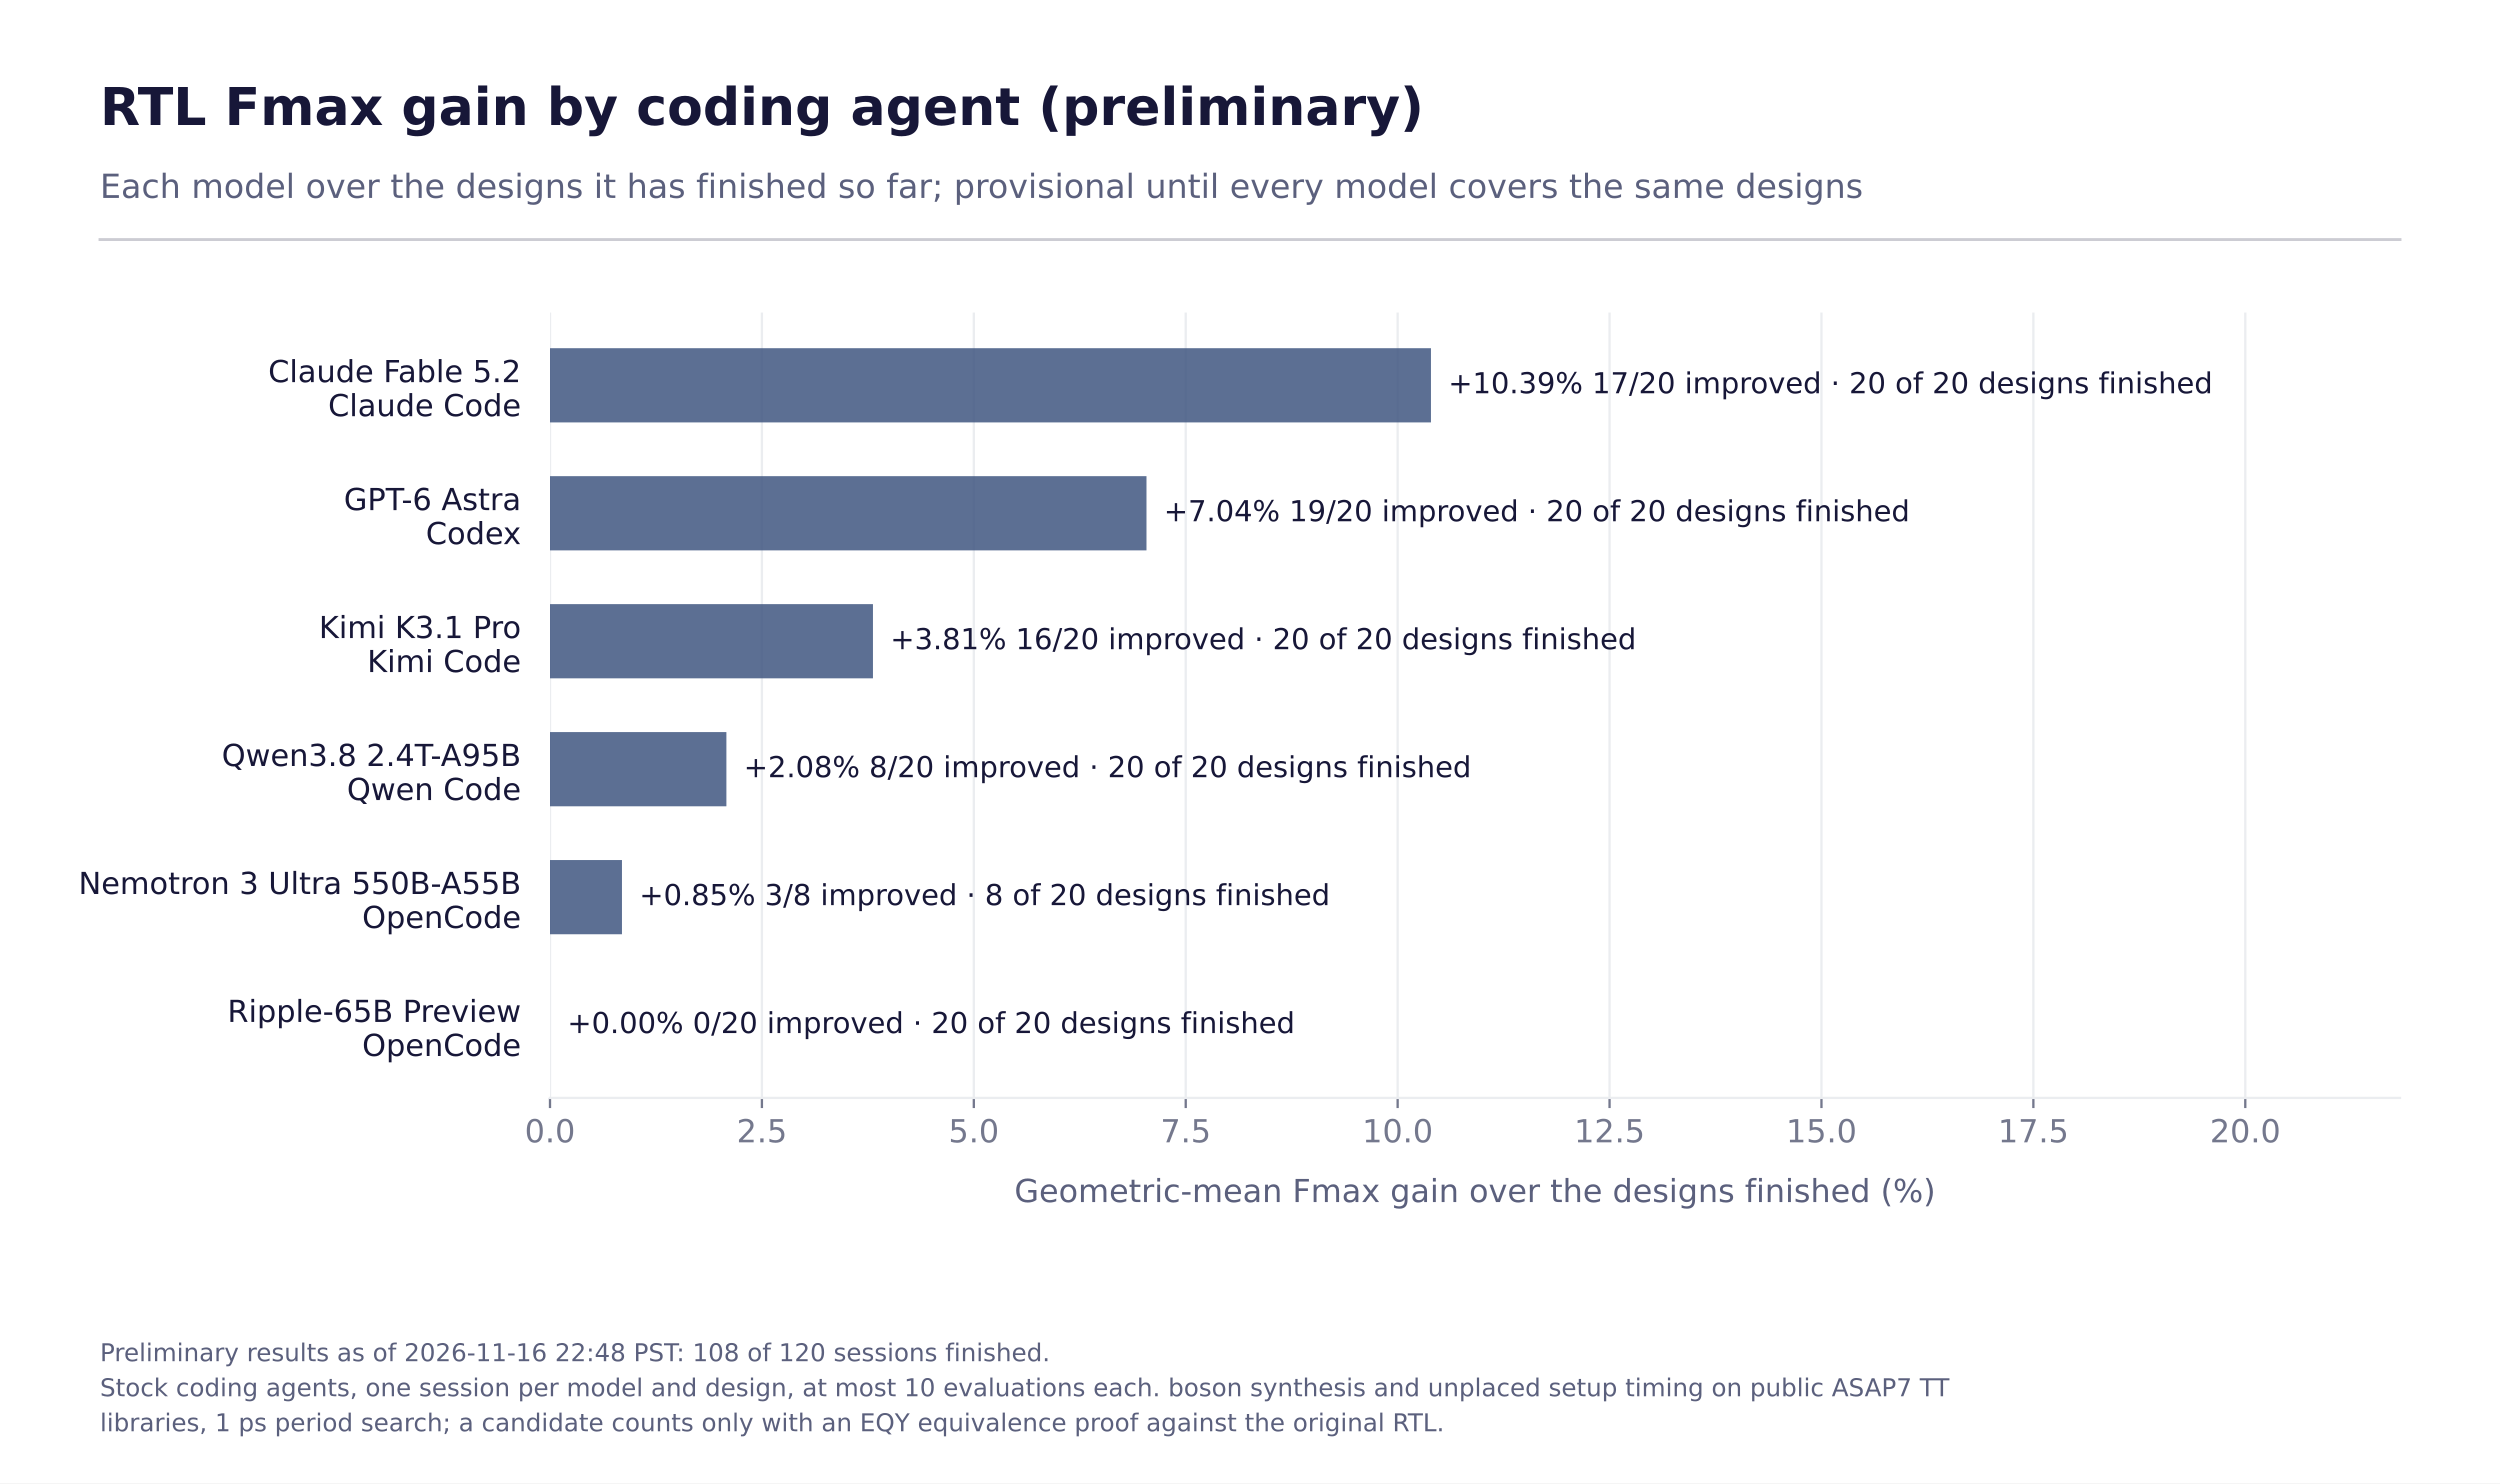
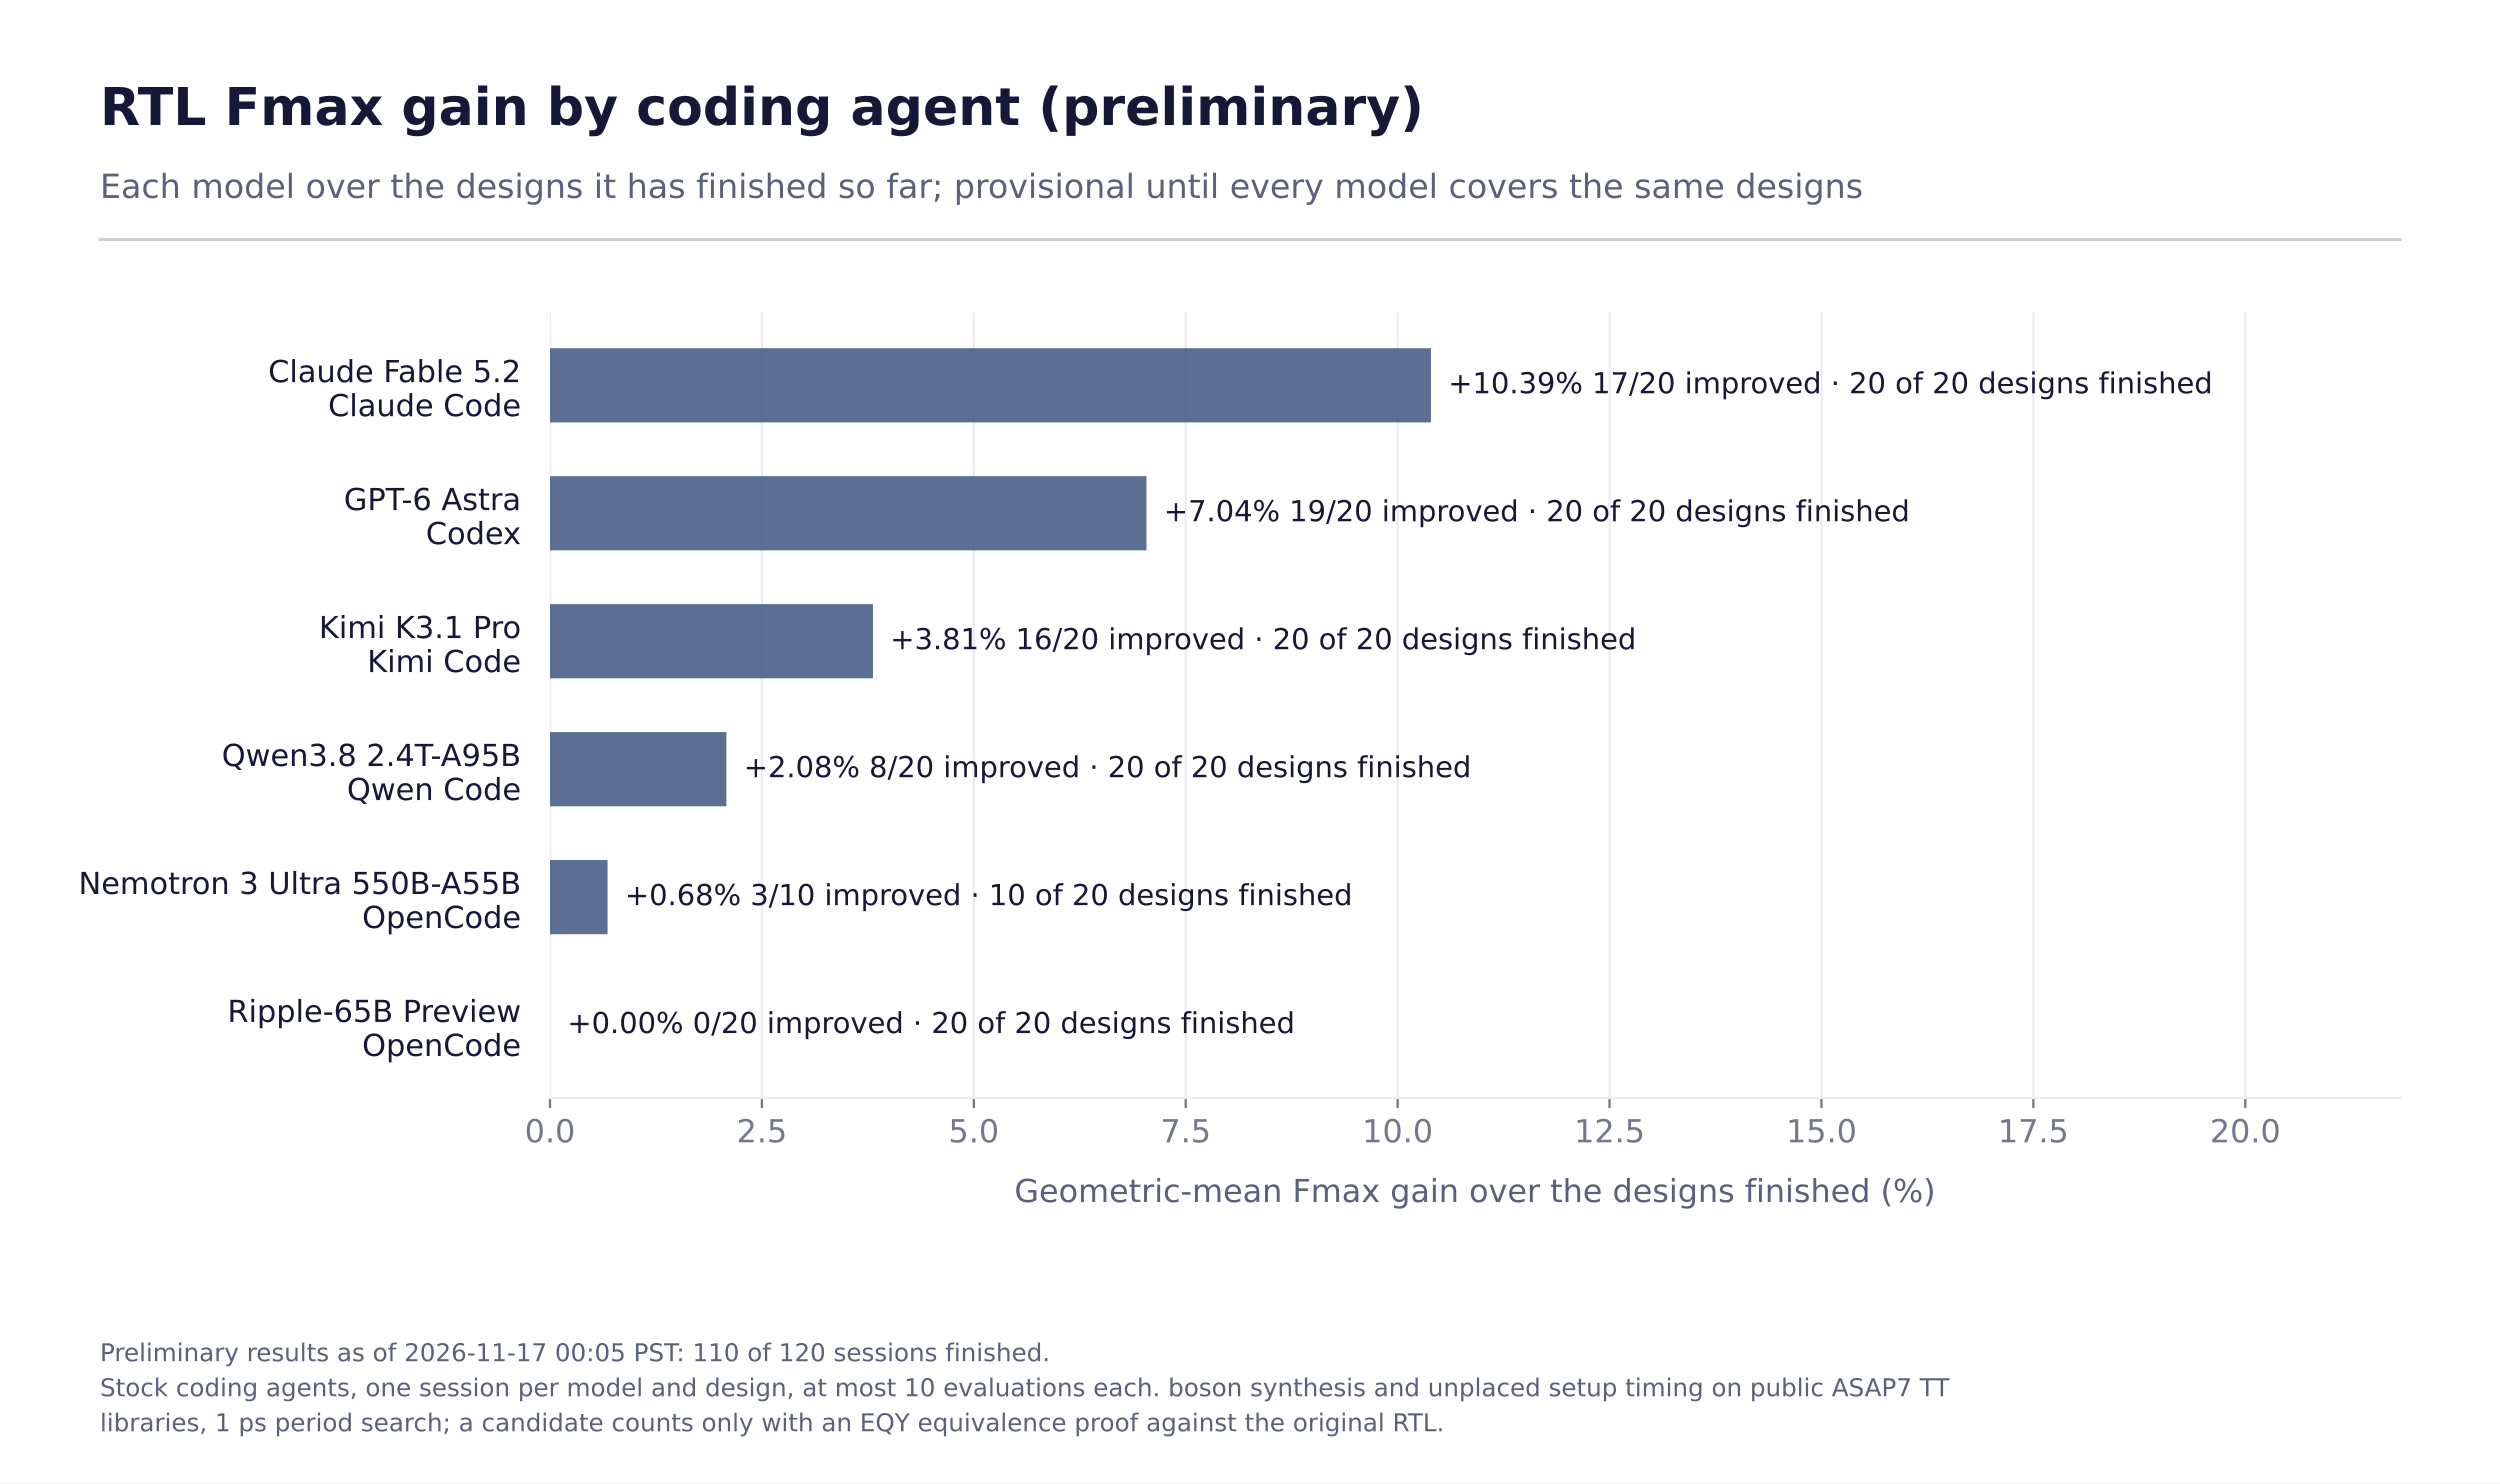
<svg xmlns="http://www.w3.org/2000/svg" xmlns:xlink="http://www.w3.org/1999/xlink" width="864pt" height="512.64pt" viewBox="0 0 864 512.64" version="1.1">
  <defs>
    <style type="text/css">*{stroke-linejoin: round; stroke-linecap: butt}</style>
  </defs>
  <g id="figure_1">
    <g id="patch_1">
      <path d="M 0 512.64  L 864 512.64  L 864 0  L 0 0  z " style="fill: #ffffff" />
    </g>
    <g id="axes_1">
      <g id="patch_2">
        <path d="M 190.08 379.44  L 829.44 379.44  L 829.44 108  L 190.08 108  z " style="fill: #ffffff" />
      </g>
      <g id="matplotlib.axis_1">
        <g id="xtick_1">
          <g id="line2d_1">
            <path d="M 190.08 379.44  L 190.08 108  " clip-path="url(#pbbf078af64)" style="fill: none; stroke: #ebedf0; stroke-width: 0.8; stroke-linecap: square" />
          </g>
          <g id="line2d_2">
            <defs>
              <path id="m93d353a957" d="M 0 0  L 0 3.5  " style="stroke: #74788d; stroke-width: 0.8" />
            </defs>
            <g>
              <use xlink:href="#m93d353a957" x="190.08" y="379.44" style="fill: #74788d; stroke: #74788d; stroke-width: 0.8" />
            </g>
          </g>
          <g id="text_1">
            <text style="fill: #74788d; font: 11px 'DejaVu Sans'; text-anchor: middle" x="190.08" y="394.798" transform="rotate(-0 190.08 394.7983)">0.0</text>
          </g>
        </g>
        <g id="xtick_2">
          <g id="line2d_3">
            <path d="M 263.316 379.44  L 263.316 108  " clip-path="url(#pbbf078af64)" style="fill: none; stroke: #ebedf0; stroke-width: 0.8; stroke-linecap: square" />
          </g>
          <g id="line2d_4">
            <g>
              <use xlink:href="#m93d353a957" x="263.316" y="379.44" style="fill: #74788d; stroke: #74788d; stroke-width: 0.8" />
            </g>
          </g>
          <g id="text_2">
            <text style="fill: #74788d; font: 11px 'DejaVu Sans'; text-anchor: middle" x="263.316" y="394.798" transform="rotate(-0 263.3161 394.7983)">2.5</text>
          </g>
        </g>
        <g id="xtick_3">
          <g id="line2d_5">
            <path d="M 336.552 379.44  L 336.552 108  " clip-path="url(#pbbf078af64)" style="fill: none; stroke: #ebedf0; stroke-width: 0.8; stroke-linecap: square" />
          </g>
          <g id="line2d_6">
            <g>
              <use xlink:href="#m93d353a957" x="336.552" y="379.44" style="fill: #74788d; stroke: #74788d; stroke-width: 0.8" />
            </g>
          </g>
          <g id="text_3">
            <text style="fill: #74788d; font: 11px 'DejaVu Sans'; text-anchor: middle" x="336.552" y="394.798" transform="rotate(-0 336.5522 394.7983)">5.0</text>
          </g>
        </g>
        <g id="xtick_4">
          <g id="line2d_7">
            <path d="M 409.788 379.44  L 409.788 108  " clip-path="url(#pbbf078af64)" style="fill: none; stroke: #ebedf0; stroke-width: 0.8; stroke-linecap: square" />
          </g>
          <g id="line2d_8">
            <g>
              <use xlink:href="#m93d353a957" x="409.788" y="379.44" style="fill: #74788d; stroke: #74788d; stroke-width: 0.8" />
            </g>
          </g>
          <g id="text_4">
            <text style="fill: #74788d; font: 11px 'DejaVu Sans'; text-anchor: middle" x="409.788" y="394.798" transform="rotate(-0 409.7883 394.7983)">7.5</text>
          </g>
        </g>
        <g id="xtick_5">
          <g id="line2d_9">
            <path d="M 483.024 379.44  L 483.024 108  " clip-path="url(#pbbf078af64)" style="fill: none; stroke: #ebedf0; stroke-width: 0.8; stroke-linecap: square" />
          </g>
          <g id="line2d_10">
            <g>
              <use xlink:href="#m93d353a957" x="483.024" y="379.44" style="fill: #74788d; stroke: #74788d; stroke-width: 0.8" />
            </g>
          </g>
          <g id="text_5">
            <text style="fill: #74788d; font: 11px 'DejaVu Sans'; text-anchor: middle" x="483.024" y="394.798" transform="rotate(-0 483.0244 394.7983)">10.0</text>
          </g>
        </g>
        <g id="xtick_6">
          <g id="line2d_11">
            <path d="M 556.261 379.44  L 556.261 108  " clip-path="url(#pbbf078af64)" style="fill: none; stroke: #ebedf0; stroke-width: 0.8; stroke-linecap: square" />
          </g>
          <g id="line2d_12">
            <g>
              <use xlink:href="#m93d353a957" x="556.261" y="379.44" style="fill: #74788d; stroke: #74788d; stroke-width: 0.8" />
            </g>
          </g>
          <g id="text_6">
            <text style="fill: #74788d; font: 11px 'DejaVu Sans'; text-anchor: middle" x="556.261" y="394.798" transform="rotate(-0 556.2605 394.7983)">12.5</text>
          </g>
        </g>
        <g id="xtick_7">
          <g id="line2d_13">
            <path d="M 629.497 379.44  L 629.497 108  " clip-path="url(#pbbf078af64)" style="fill: none; stroke: #ebedf0; stroke-width: 0.8; stroke-linecap: square" />
          </g>
          <g id="line2d_14">
            <g>
              <use xlink:href="#m93d353a957" x="629.497" y="379.44" style="fill: #74788d; stroke: #74788d; stroke-width: 0.8" />
            </g>
          </g>
          <g id="text_7">
            <text style="fill: #74788d; font: 11px 'DejaVu Sans'; text-anchor: middle" x="629.497" y="394.798" transform="rotate(-0 629.4966 394.7983)">15.0</text>
          </g>
        </g>
        <g id="xtick_8">
          <g id="line2d_15">
            <path d="M 702.733 379.44  L 702.733 108  " clip-path="url(#pbbf078af64)" style="fill: none; stroke: #ebedf0; stroke-width: 0.8; stroke-linecap: square" />
          </g>
          <g id="line2d_16">
            <g>
              <use xlink:href="#m93d353a957" x="702.733" y="379.44" style="fill: #74788d; stroke: #74788d; stroke-width: 0.8" />
            </g>
          </g>
          <g id="text_8">
            <text style="fill: #74788d; font: 11px 'DejaVu Sans'; text-anchor: middle" x="702.733" y="394.798" transform="rotate(-0 702.7327 394.7983)">17.5</text>
          </g>
        </g>
        <g id="xtick_9">
          <g id="line2d_17">
            <path d="M 775.969 379.44  L 775.969 108  " clip-path="url(#pbbf078af64)" style="fill: none; stroke: #ebedf0; stroke-width: 0.8; stroke-linecap: square" />
          </g>
          <g id="line2d_18">
            <g>
              <use xlink:href="#m93d353a957" x="775.969" y="379.44" style="fill: #74788d; stroke: #74788d; stroke-width: 0.8" />
            </g>
          </g>
          <g id="text_9">
            <text style="fill: #74788d; font: 11px 'DejaVu Sans'; text-anchor: middle" x="775.969" y="394.798" transform="rotate(-0 775.9689 394.7983)">20.0</text>
          </g>
        </g>
        <g id="text_10">
          <text style="fill: #5b607d; font: 11px 'DejaVu Sans'; text-anchor: middle" x="509.76" y="415.444" transform="rotate(-0 509.76 415.4442)">Geometric-mean Fmax gain over the designs finished (%)</text>
        </g>
      </g>
      <g id="matplotlib.axis_2">
        <g id="ytick_1">
          <g id="line2d_19" />
          <g id="text_11">
            <text style="fill: #171738; font: 10.5px 'DejaVu Sans'" transform="translate(92.68391 132.071)">Claude Fable 5.2</text>
            <text style="fill: #171738; font: 10.5px 'DejaVu Sans'" transform="translate(113.3952 143.8287)">Claude Code</text>
          </g>
        </g>
        <g id="ytick_2">
          <g id="line2d_20" />
          <g id="text_12">
            <text style="fill: #171738; font: 10.5px 'DejaVu Sans'" transform="translate(118.8322 176.2939)">GPT-6 Astra</text>
            <text style="fill: #171738; font: 10.5px 'DejaVu Sans'" transform="translate(147.1658 188.0516)">Codex</text>
          </g>
        </g>
        <g id="ytick_3">
          <g id="line2d_21" />
          <g id="text_13">
            <text style="fill: #171738; font: 10.5px 'DejaVu Sans'" transform="translate(110.2222 220.5167)">Kimi K3.1 Pro</text>
            <text style="fill: #171738; font: 10.5px 'DejaVu Sans'" transform="translate(126.9123 232.2744)">Kimi Code</text>
          </g>
        </g>
        <g id="ytick_4">
          <g id="line2d_22" />
          <g id="text_14">
            <text style="fill: #171738; font: 10.5px 'DejaVu Sans'" transform="translate(76.62383 264.7396)">Qwen3.8 2.4T-A95B</text>
            <text style="fill: #171738; font: 10.5px 'DejaVu Sans'" transform="translate(119.892 276.4973)">Qwen Code</text>
          </g>
        </g>
        <g id="ytick_5">
          <g id="line2d_23" />
          <g id="text_15">
            <text style="fill: #171738; font: 10.5px 'DejaVu Sans'" transform="translate(27.12945 308.9625)">Nemotron 3 Ultra 550B-A55B</text>
            <text style="fill: #171738; font: 10.5px 'DejaVu Sans'" transform="translate(125.1502 320.7202)">OpenCode</text>
          </g>
        </g>
        <g id="ytick_6">
          <g id="line2d_24" />
          <g id="text_16">
            <text style="fill: #171738; font: 10.5px 'DejaVu Sans'" transform="translate(78.59914 353.1853)">Ripple-65B Preview</text>
            <text style="fill: #171738; font: 10.5px 'DejaVu Sans'" transform="translate(125.1502 364.9431)">OpenCode</text>
          </g>
        </g>
      </g>
      <g id="patch_3">
        <path d="M 190.08 120.338  L 494.537 120.338  L 494.537 145.987  L 190.08 145.987  z " clip-path="url(#pbbf078af64)" style="fill: #3f5680; opacity: 0.85" />
      </g>
      <g id="patch_4">
        <path d="M 190.08 164.561  L 396.225 164.561  L 396.225 190.21  L 190.08 190.21  z " clip-path="url(#pbbf078af64)" style="fill: #3f5680; opacity: 0.85" />
      </g>
      <g id="patch_5">
        <path d="M 190.08 208.784  L 301.692 208.784  L 301.692 234.433  L 190.08 234.433  z " clip-path="url(#pbbf078af64)" style="fill: #3f5680; opacity: 0.85" />
      </g>
      <g id="patch_6">
        <path d="M 190.08 253.007  L 251.042 253.007  L 251.042 278.656  L 190.08 278.656  z " clip-path="url(#pbbf078af64)" style="fill: #3f5680; opacity: 0.85" />
      </g>
      <g id="patch_7">
-         <path d="M 190.08 297.23  L 214.951 297.23  L 214.951 322.879  L 190.08 322.879  z " clip-path="url(#pbbf078af64)" style="fill: #3f5680; opacity: 0.85" />
+         <path d="M 190.08 297.23  L 209.971 297.23  L 209.971 322.879  L 190.08 322.879  z " clip-path="url(#pbbf078af64)" style="fill: #3f5680; opacity: 0.85" />
      </g>
      <g id="patch_8">
        <path d="M 190.08 341.453  L 190.08 341.453  L 190.08 367.102  L 190.08 367.102  z " clip-path="url(#pbbf078af64)" style="fill: #3f5680; opacity: 0.85" />
      </g>
      <g id="patch_9">
        <path d="M 190.08 379.44  L 829.44 379.44  " style="fill: none; stroke: #ebedf0; stroke-width: 0.8; stroke-linejoin: miter; stroke-linecap: square" />
      </g>
      <g id="text_17">
        <text style="fill: #171738; font: 10px 'DejaVu Sans'; text-anchor: start" x="500.537" y="135.922" transform="rotate(-0 500.5371 135.9222)">+10.39%   17/20 improved · 20 of 20 designs finished</text>
      </g>
      <g id="text_18">
        <text style="fill: #171738; font: 10px 'DejaVu Sans'; text-anchor: start" x="402.225" y="180.145" transform="rotate(-0 402.225 180.1451)">+7.04%   19/20 improved · 20 of 20 designs finished</text>
      </g>
      <g id="text_19">
        <text style="fill: #171738; font: 10px 'DejaVu Sans'; text-anchor: start" x="307.692" y="224.368" transform="rotate(-0 307.6918 224.3679)">+3.81%   16/20 improved · 20 of 20 designs finished</text>
      </g>
      <g id="text_20">
        <text style="fill: #171738; font: 10px 'DejaVu Sans'; text-anchor: start" x="257.042" y="268.591" transform="rotate(-0 257.0417 268.5908)">+2.08%   8/20 improved · 20 of 20 designs finished</text>
      </g>
      <g id="text_21">
-         <text style="fill: #171738; font: 10px 'DejaVu Sans'; text-anchor: start" x="220.951" y="312.814" transform="rotate(-0 220.951 312.8137)">+0.85%   3/8 improved · 8 of 20 designs finished</text>
+         <text style="fill: #171738; font: 10px 'DejaVu Sans'; text-anchor: start" x="215.971" y="312.814" transform="rotate(-0 215.9709 312.8137)">+0.68%   3/10 improved · 10 of 20 designs finished</text>
      </g>
      <g id="text_22">
        <text style="fill: #171738; font: 10px 'DejaVu Sans'; text-anchor: start" x="196.08" y="357.037" transform="rotate(-0 196.08 357.0366)">+0.00%   0/20 improved · 20 of 20 designs finished</text>
      </g>
    </g>
    <g id="line2d_25">
      <path d="M 34.56 82.8  L 829.44 82.8  " style="fill: none; stroke: #171738; stroke-opacity: 0.22; stroke-linecap: square" />
    </g>
    <g id="text_23">
      <text style="fill: #171738; font: 700 18px 'DejaVu Sans'; text-anchor: start" x="34.56" y="43.2" transform="rotate(-0 34.56 43.2)">RTL Fmax gain by coding agent (preliminary)</text>
    </g>
    <g id="text_24">
      <text style="fill: #5b607d; font: 11.5px 'DejaVu Sans'; text-anchor: start" x="34.56" y="68.4" transform="rotate(-0 34.56 68.4)">Each model over the designs it has finished so far; provisional until every model covers the same designs</text>
    </g>
    <g id="text_25">
-       <text style="fill: #5b607d; font: 8.5px 'DejaVu Sans'" transform="translate(34.56 470.4368)">Preliminary results as of 2026-11-16 22:48 PST: 108 of 120 sessions finished.</text>
+       <text style="fill: #5b607d; font: 8.5px 'DejaVu Sans'" transform="translate(34.56 470.4368)">Preliminary results as of 2026-11-17 00:05 PST: 110 of 120 sessions finished.</text>
      <text style="fill: #5b607d; font: 8.5px 'DejaVu Sans'" transform="translate(34.56 482.5384)">Stock coding agents, one session per model and design, at most 10 evaluations each. boson synthesis and unplaced setup timing on public ASAP7 TT</text>
      <text style="fill: #5b607d; font: 8.5px 'DejaVu Sans'" transform="translate(34.56 494.64)">libraries, 1 ps period search; a candidate counts only with an EQY equivalence proof against the original RTL.</text>
    </g>
  </g>
  <defs>
    <clipPath id="pbbf078af64">
      <rect x="190.08" y="108" width="639.36" height="271.44" />
    </clipPath>
  </defs>
</svg>
